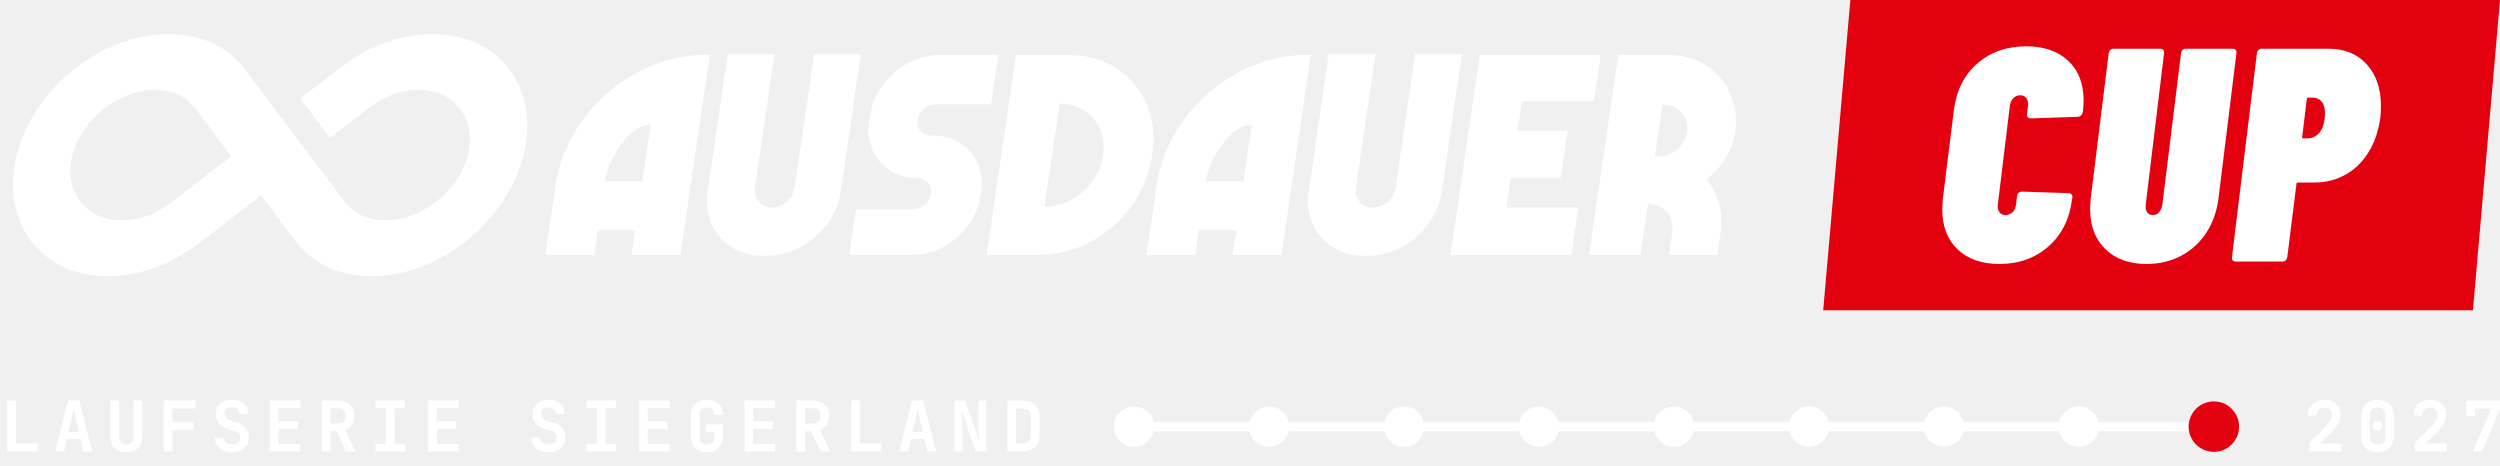
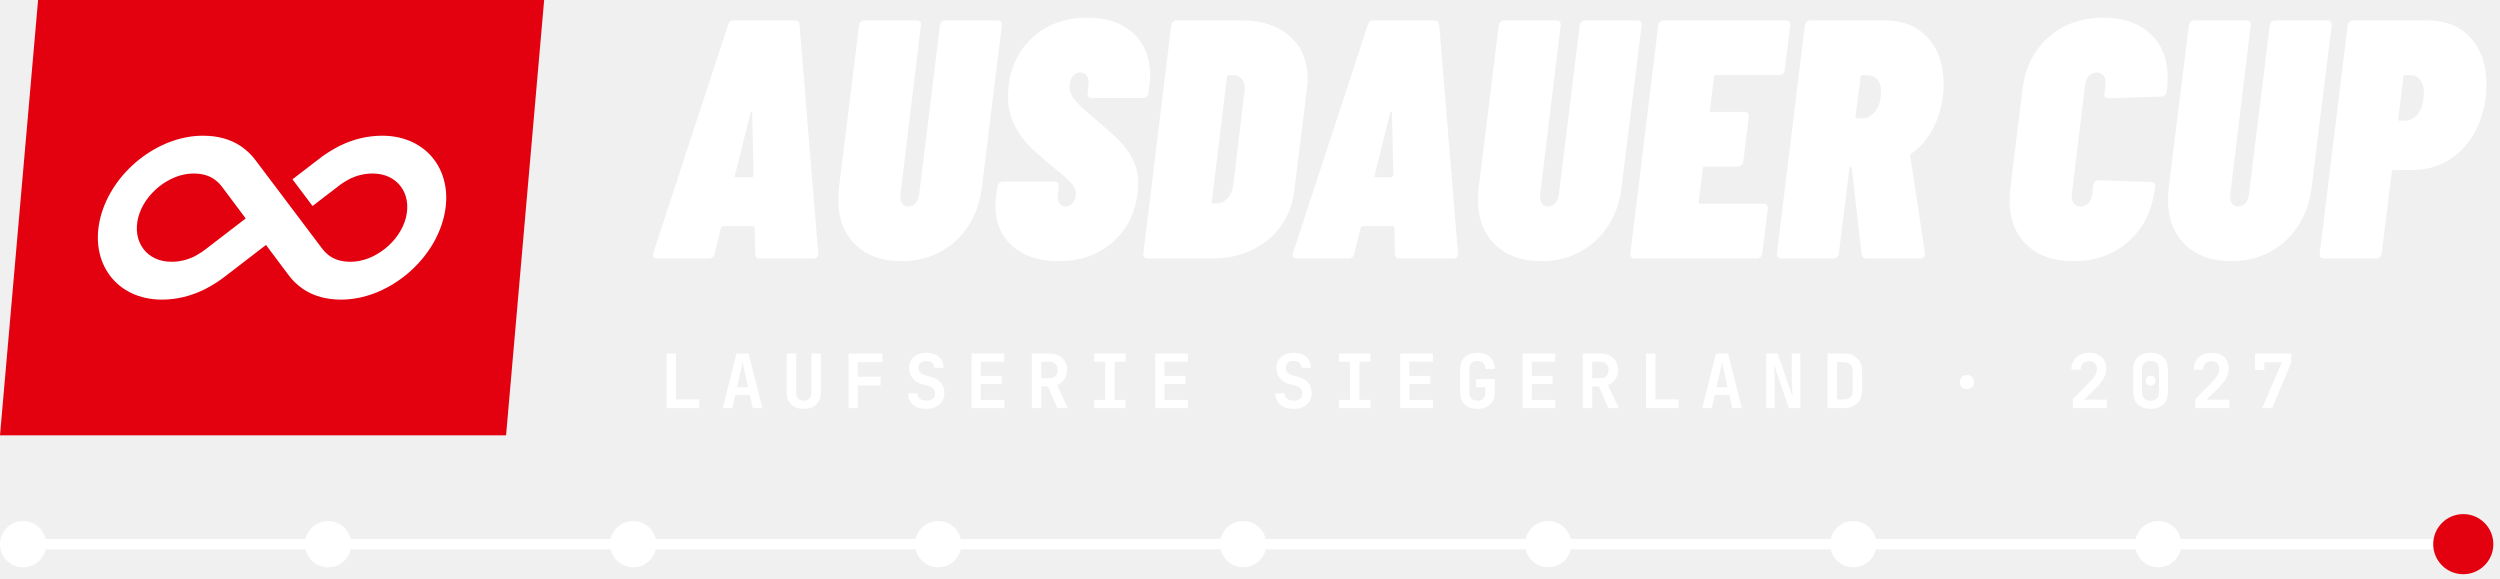
- <svg xmlns="http://www.w3.org/2000/svg" viewBox="0 0 322.29 60" role="img" aria-label="AUSDAUER CUP – Laufserie Siegerland 2027">
-   <g fill="#FFFFFF" transform="translate(0 4.4) scale(1.10053) translate(-318.11 -283.6)">
-     <path d="M 338.402 303.129 C 337.762 303.641 337.133 304.043 336.301 304.488 C 335 305.117 333.738 305.406 332.324 305.406 C 328.113 305.406 325.547 301.984 326.598 297.777 C 327.633 293.637 332.008 290.141 336.145 290.141 C 337.566 290.141 338.688 290.434 339.652 291.059 C 340.262 291.484 340.684 291.895 341.082 292.418 L 345.195 297.91 Z M 368.816 283.602 C 366.281 283.602 363.871 284.176 361.445 285.355 L 361.359 285.398 L 361.238 285.461 C 359.891 286.172 358.801 286.879 357.711 287.742 L 353.285 291.141 L 356.754 295.762 L 361.102 292.418 C 361.738 291.914 362.371 291.504 363.203 291.066 C 364.504 290.434 365.766 290.141 367.18 290.141 C 371.391 290.141 373.961 293.566 372.906 297.777 C 371.867 301.914 367.496 305.406 363.359 305.406 C 361.938 305.406 360.816 305.113 359.852 304.492 C 359.242 304.066 358.82 303.66 358.422 303.133 L 346.871 287.812 C 346.188 286.895 345.426 286.164 344.402 285.445 L 344.281 285.363 C 342.453 284.176 340.332 283.602 337.781 283.602 C 329.965 283.602 322.02 289.961 320.062 297.777 C 318.105 305.586 322.871 311.949 330.688 311.949 C 333.223 311.949 335.633 311.371 338.059 310.191 L 338.145 310.148 L 338.266 310.086 C 339.609 309.379 340.703 308.672 341.789 307.812 L 348.703 302.496 L 352.633 307.738 C 353.316 308.656 354.078 309.383 355.102 310.105 L 355.223 310.188 C 357.051 311.371 359.172 311.949 361.723 311.949 C 369.539 311.949 377.488 305.586 379.441 297.777 C 381.398 289.961 376.633 283.602 368.816 283.602" />
-     <path d="M 393.355 300.859 L 388.98 300.859 L 389.02 300.586 C 389.375 298.172 391.914 294.203 394.328 294.203 Z M 400.711 286.039 C 392.27 286.039 384.422 292.883 383.184 301.324 L 381.992 309.465 L 387.719 309.465 L 388.141 306.574 L 392.516 306.574 L 392.094 309.465 L 397.82 309.465 L 401.25 286.039 Z M 400.711 286.039" />
-     <path d="M 463.758 300.859 L 459.387 300.859 L 459.426 300.586 C 459.777 298.172 462.32 294.203 464.734 294.203 Z M 471.117 286.039 C 462.676 286.039 454.828 292.883 453.59 301.324 L 452.398 309.465 L 458.125 309.465 L 458.547 306.574 L 462.922 306.574 L 462.5 309.465 L 468.227 309.465 L 471.656 286.039 Z M 471.117 286.039" />
-     <path d="M 413.477 285.941 L 411.184 301.602 C 410.992 302.883 409.805 303.922 408.52 303.922 C 407.238 303.922 406.352 302.883 406.539 301.602 L 408.836 285.941 L 403.355 285.941 L 400.996 302.047 C 400.387 306.195 403.258 309.562 407.41 309.562 L 407.98 309.562 C 412.133 309.562 415.988 306.195 416.598 302.047 L 418.957 285.941 Z M 413.477 285.941" />
-     <path d="M 483.883 285.941 L 481.59 301.602 C 481.398 302.883 480.211 303.922 478.93 303.922 C 477.645 303.922 476.762 302.883 476.945 301.602 L 479.242 285.941 L 473.762 285.941 L 471.402 302.047 C 470.793 306.195 473.664 309.562 477.816 309.562 L 478.387 309.562 C 482.539 309.562 486.398 306.195 487.004 302.047 L 489.363 285.941 Z M 483.883 285.941" />
-     <path d="M 427.148 295.484 C 426.117 295.484 425.41 294.633 425.594 293.594 C 425.77 292.59 426.758 291.816 427.762 291.816 L 434.207 291.816 L 435.055 286.039 L 428.195 286.039 C 424.25 286.039 420.586 289.234 420.008 293.18 L 419.906 293.859 C 419.375 297.504 421.895 300.453 425.535 300.453 C 426.539 300.453 427.301 301.23 427.184 302.23 C 427.062 303.27 426.105 304.121 425.074 304.121 L 418.363 304.121 L 417.582 309.465 L 424.957 309.465 C 428.828 309.465 432.426 306.328 432.992 302.457 L 433.055 302.027 C 433.586 298.414 431.086 295.484 427.473 295.484 Z M 427.148 295.484" />
-     <path d="M 447.289 297.879 C 446.809 301.164 443.75 303.828 440.465 303.828 L 442.238 291.738 C 445.523 291.738 447.797 294.402 447.316 297.688 Z M 443.324 286.039 L 437.121 286.039 L 433.688 309.465 L 439.891 309.465 C 446.223 309.465 452.105 304.332 453.031 298.004 L 453.105 297.5 C 454.035 291.172 449.652 286.039 443.324 286.039" />
-     <path d="M 494.566 303.91 L 495.07 300.457 L 500.926 300.457 L 501.742 294.902 L 495.883 294.902 L 496.391 291.449 L 504.828 291.449 L 505.621 286.039 L 491.453 286.039 L 488.02 309.465 L 502.191 309.465 L 503.004 303.91 Z M 494.566 303.91" />
-     <path d="M 511.965 297.941 L 512.855 291.863 L 512.961 291.863 C 514.746 291.863 515.98 293.312 515.719 295.098 C 515.492 296.668 514.031 297.941 512.461 297.941 Z M 517.996 300.609 C 519.762 299.246 521.047 297.246 521.391 295.016 C 521.5 294.168 521.488 293.352 521.371 292.574 C 520.801 288.793 517.703 286.039 513.555 286.039 L 507.676 286.039 L 504.246 309.465 L 510.277 309.465 L 511.148 303.516 L 511.254 303.516 C 513.039 303.516 514.277 304.961 514.012 306.75 L 513.617 309.465 L 519.277 309.465 L 519.652 306.898 C 520.012 304.445 519.352 302.227 517.996 300.609" />
+ <svg xmlns="http://www.w3.org/2000/svg" viewBox="0 0 367.54 85" role="img" aria-label="AUSDAUER CUP – LAUFSERIE SIEGERLAND · 2027">
+   <g transform="translate(0 0) scale(1)">
+     <polygon points="5.6,0 80,0 74.4,64 0,64" fill="#E30110" />
+     <g fill="#FFFFFF" transform="translate(13.1 19.95) scale(0.85) translate(-318.11 -283.6)">
+       <path d="M 338.402 303.129 C 337.762 303.641 337.133 304.043 336.301 304.488 C 335 305.117 333.738 305.406 332.324 305.406 C 328.113 305.406 325.547 301.984 326.598 297.777 C 327.633 293.637 332.008 290.141 336.145 290.141 C 337.566 290.141 338.688 290.434 339.652 291.059 C 340.262 291.484 340.684 291.895 341.082 292.418 L 345.195 297.91 Z M 368.816 283.602 C 366.281 283.602 363.871 284.176 361.445 285.355 L 361.359 285.398 L 361.238 285.461 C 359.891 286.172 358.801 286.879 357.711 287.742 L 353.285 291.141 L 356.754 295.762 L 361.102 292.418 C 361.738 291.914 362.371 291.504 363.203 291.066 C 364.504 290.434 365.766 290.141 367.18 290.141 C 371.391 290.141 373.961 293.566 372.906 297.777 C 371.867 301.914 367.496 305.406 363.359 305.406 C 361.938 305.406 360.816 305.113 359.852 304.492 C 359.242 304.066 358.82 303.66 358.422 303.133 L 346.871 287.812 C 346.188 286.895 345.426 286.164 344.402 285.445 L 344.281 285.363 C 342.453 284.176 340.332 283.602 337.781 283.602 C 329.965 283.602 322.02 289.961 320.062 297.777 C 318.105 305.586 322.871 311.949 330.688 311.949 C 333.223 311.949 335.633 311.371 338.059 310.191 L 338.145 310.148 L 338.266 310.086 C 339.609 309.379 340.703 308.672 341.789 307.812 L 348.703 302.496 L 352.633 307.738 C 353.316 308.656 354.078 309.383 355.102 310.105 L 355.223 310.188 C 357.051 311.371 359.172 311.949 361.723 311.949 C 369.539 311.949 377.488 305.586 379.441 297.777 C 381.398 289.961 376.633 283.602 368.816 283.602" />
+     </g>
  </g>
-   <path fill="#E30110" d="M238.54 0L322.29 0L318.8 40L235.04 40Z" />
-   <path fill="#FFFFFF" d="M257.76 34.03Q254.35 34.03 252.37 32.15Q250.39 30.27 250.39 27.02L250.39 27.02Q250.39 26.62 250.46 25.68L250.46 25.68L251.88 14.24Q252.35 10.44 254.89 8.2Q257.44 5.97 261.21 5.97L261.21 5.97Q264.62 5.97 266.62 7.83Q268.61 9.69 268.61 12.94L268.61 12.94Q268.61 13.3 268.54 14.24L268.54 14.24L268.5 14.43Q268.46 14.71 268.28 14.88Q268.1 15.06 267.87 15.06L267.87 15.06L261.83 15.26Q261.24 15.26 261.32 14.71L261.32 14.71L261.44 13.73Q261.52 13.06 261.24 12.67Q260.97 12.28 260.46 12.28L260.46 12.28Q259.91 12.28 259.54 12.67Q259.17 13.06 259.09 13.73L259.09 13.73L257.56 26.31Q257.48 26.94 257.74 27.33Q257.99 27.72 258.54 27.72L258.54 27.72Q259.09 27.72 259.46 27.35Q259.83 26.98 259.91 26.31L259.91 26.31L260.03 25.25Q260.07 24.98 260.25 24.84Q260.42 24.7 260.66 24.7L260.66 24.7L266.65 24.9Q266.93 24.9 267.07 25.08Q267.2 25.25 267.16 25.53L267.16 25.53L267.12 25.68Q266.65 29.49 264.09 31.76Q261.52 34.03 257.76 34.03L257.76 34.03ZM276.74 34.03Q273.37 34.03 271.41 32.11Q269.45 30.19 269.45 26.94L269.45 26.94Q269.45 26.51 269.53 25.57L269.53 25.57L271.84 6.87Q271.88 6.59 272.06 6.44Q272.24 6.28 272.47 6.28L272.47 6.28L278.51 6.28Q278.74 6.28 278.88 6.44Q279.02 6.59 278.98 6.87L278.98 6.87L276.63 26.27Q276.55 26.94 276.78 27.33Q277.02 27.72 277.53 27.72L277.53 27.72Q278.04 27.72 278.37 27.33Q278.7 26.94 278.78 26.27L278.78 26.27L281.17 6.87Q281.21 6.59 281.37 6.44Q281.53 6.28 281.8 6.28L281.8 6.28L287.8 6.28Q288.07 6.28 288.21 6.44Q288.35 6.59 288.31 6.87L288.31 6.87L286 25.57Q285.68 28.08 284.43 30Q283.17 31.92 281.17 32.98Q279.18 34.03 276.74 34.03L276.74 34.03ZM300.16 6.28Q303.3 6.28 305.12 8.3Q306.94 10.32 306.94 13.65L306.94 13.65Q306.94 14.59 306.87 15.1L306.87 15.1Q306.55 17.61 305.4 19.53Q304.24 21.45 302.42 22.49Q300.59 23.53 298.4 23.53L298.4 23.53L296.24 23.53Q296.05 23.53 296.05 23.72L296.05 23.72L294.87 33.13Q294.83 33.41 294.66 33.56Q294.48 33.72 294.24 33.72L294.24 33.72L288.21 33.72Q287.97 33.72 287.83 33.56Q287.7 33.41 287.74 33.13L287.74 33.13L290.95 6.87Q290.99 6.59 291.17 6.44Q291.34 6.28 291.58 6.28L291.58 6.28L300.16 6.28ZM297.46 17.84Q298.32 17.84 298.93 17.2Q299.54 16.55 299.69 15.26L299.69 15.26Q299.73 15.02 299.73 14.59L299.73 14.59Q299.73 13.61 299.3 13.1Q298.87 12.59 298.12 12.59L298.12 12.59L297.58 12.59Q297.38 12.59 297.38 12.79L297.38 12.79L296.79 17.65Q296.71 17.84 296.95 17.84L296.95 17.84L297.46 17.84Z" />
-   <path fill="#FFFFFF" d="M4.84 58.2L0.93 58.2L0.93 51.63L2.05 51.63L2.05 57.16L4.84 57.16L4.84 58.2ZM8.27 58.2L7.11 58.2L8.77 51.63L10.22 51.63L11.89 58.2L10.73 58.2L10.37 56.61L8.63 56.61L8.27 58.2ZM9.23 53.92L8.83 55.69L10.17 55.69L9.77 53.93Q9.67 53.48 9.6 53.13Q9.53 52.77 9.5 52.61L9.5 52.61Q9.47 52.77 9.41 53.13Q9.34 53.48 9.23 53.92L9.23 53.92ZM16.3 58.29L16.3 58.29Q15.34 58.29 14.79 57.76Q14.25 57.24 14.25 56.33L14.25 56.33L14.25 51.63L15.38 51.63L15.38 56.32Q15.38 56.79 15.62 57.05Q15.85 57.31 16.3 57.31L16.3 57.31Q16.74 57.31 16.98 57.05Q17.22 56.79 17.22 56.32L17.22 56.32L17.22 51.63L18.35 51.63L18.35 56.33Q18.35 57.24 17.81 57.76Q17.27 58.29 16.3 58.29ZM22.24 58.2L21.12 58.2L21.12 51.63L25.21 51.63L25.21 52.67L22.23 52.67L22.23 54.43L24.97 54.43L24.97 55.47L22.24 55.47L22.24 58.2ZM29.92 58.29L29.92 58.29Q29.24 58.29 28.75 58.07Q28.25 57.84 27.99 57.42Q27.72 57 27.71 56.44L27.71 56.44L28.84 56.44Q28.84 56.84 29.13 57.07Q29.42 57.3 29.93 57.3L29.93 57.3Q30.41 57.3 30.69 57.08Q30.96 56.85 30.96 56.45L30.96 56.45Q30.96 56.12 30.77 55.87Q30.57 55.63 30.21 55.54L30.21 55.54L29.46 55.33Q28.68 55.13 28.27 54.62Q27.85 54.11 27.85 53.38L27.85 53.38Q27.85 52.82 28.1 52.4Q28.35 51.99 28.82 51.77Q29.28 51.54 29.91 51.54L29.91 51.54Q30.86 51.54 31.42 52.03Q31.98 52.52 31.99 53.35L31.99 53.35L30.86 53.35Q30.86 52.96 30.61 52.74Q30.36 52.52 29.9 52.52L29.9 52.52Q29.46 52.52 29.22 52.73Q28.97 52.94 28.97 53.31L28.97 53.31Q28.97 53.66 29.16 53.89Q29.34 54.13 29.69 54.23L29.69 54.23L30.48 54.45Q31.26 54.65 31.67 55.15Q32.09 55.66 32.09 56.41L32.09 56.41Q32.09 56.97 31.82 57.39Q31.55 57.82 31.06 58.06Q30.57 58.29 29.92 58.29ZM38.73 58.2L34.79 58.2L34.79 51.63L38.73 51.63L38.73 52.61L35.9 52.61L35.9 54.32L38.42 54.32L38.42 55.29L35.9 55.29L35.9 57.22L38.73 57.22L38.73 58.2ZM42.61 58.2L41.48 58.2L41.48 51.63L43.56 51.63Q44.22 51.63 44.7 51.87Q45.18 52.12 45.45 52.55Q45.72 52.99 45.72 53.58L45.72 53.58Q45.72 54.23 45.39 54.73Q45.07 55.22 44.51 55.43L44.51 55.43L45.81 58.2L44.55 58.2L43.41 55.59L42.61 55.59L42.61 58.2ZM42.61 52.62L42.61 54.6L43.56 54.6Q44.04 54.6 44.31 54.34Q44.58 54.08 44.58 53.62L44.58 53.62Q44.58 53.15 44.31 52.89Q44.04 52.62 43.56 52.62L43.56 52.62L42.61 52.62ZM52.19 58.2L48.41 58.2L48.41 57.21L49.73 57.21L49.73 52.62L48.41 52.62L48.41 51.63L52.19 51.63L52.19 52.62L50.87 52.62L50.87 57.21L52.19 57.21L52.19 58.2ZM59.13 58.2L55.19 58.2L55.19 51.63L59.13 51.63L59.13 52.61L56.3 52.61L56.3 54.32L58.82 54.32L58.82 55.29L56.3 55.29L56.3 57.22L59.13 57.22L59.13 58.2ZM70.72 58.29L70.72 58.29Q70.04 58.29 69.55 58.07Q69.05 57.84 68.79 57.42Q68.52 57 68.51 56.44L68.51 56.44L69.64 56.44Q69.64 56.84 69.93 57.07Q70.22 57.3 70.73 57.3L70.73 57.3Q71.21 57.3 71.49 57.08Q71.76 56.85 71.76 56.45L71.76 56.45Q71.76 56.12 71.57 55.87Q71.37 55.63 71.01 55.54L71.01 55.54L70.26 55.33Q69.48 55.13 69.07 54.62Q68.65 54.11 68.65 53.38L68.65 53.38Q68.65 52.82 68.9 52.4Q69.15 51.99 69.62 51.77Q70.08 51.54 70.71 51.54L70.71 51.54Q71.66 51.54 72.22 52.03Q72.78 52.52 72.79 53.35L72.79 53.35L71.66 53.35Q71.66 52.96 71.41 52.74Q71.16 52.52 70.7 52.52L70.7 52.52Q70.26 52.52 70.02 52.73Q69.77 52.94 69.77 53.31L69.77 53.31Q69.77 53.66 69.96 53.89Q70.14 54.13 70.49 54.23L70.49 54.23L71.28 54.45Q72.06 54.65 72.47 55.15Q72.89 55.66 72.89 56.41L72.89 56.41Q72.89 56.97 72.62 57.39Q72.35 57.82 71.86 58.06Q71.37 58.29 70.72 58.29ZM79.39 58.2L75.61 58.2L75.61 57.21L76.93 57.21L76.93 52.62L75.61 52.62L75.61 51.63L79.39 51.63L79.39 52.62L78.07 52.62L78.07 57.21L79.39 57.21L79.39 58.2ZM86.33 58.2L82.39 58.2L82.39 51.63L86.33 51.63L86.33 52.61L83.5 52.61L83.5 54.32L86.02 54.32L86.02 55.29L83.5 55.29L83.5 57.22L86.33 57.22L86.33 58.2ZM91.14 58.29L91.14 58.29Q90.51 58.29 90.03 58.05Q89.56 57.81 89.3 57.38Q89.05 56.94 89.05 56.35L89.05 56.35L89.05 53.48Q89.05 52.88 89.3 52.45Q89.56 52.02 90.03 51.78Q90.51 51.54 91.14 51.54L91.14 51.54Q91.77 51.54 92.24 51.78Q92.7 52.02 92.96 52.45Q93.22 52.88 93.22 53.48L93.22 53.48L92.09 53.48Q92.09 53.02 91.84 52.77Q91.59 52.53 91.14 52.53L91.14 52.53Q90.68 52.53 90.42 52.77Q90.17 53.02 90.17 53.48L90.17 53.48L90.17 56.35Q90.17 56.81 90.42 57.06Q90.68 57.31 91.14 57.31L91.14 57.31Q91.59 57.31 91.84 57.06Q92.09 56.81 92.09 56.35L92.09 56.35L92.09 55.68L90.97 55.68L90.97 54.71L93.22 54.71L93.22 56.35Q93.22 56.94 92.96 57.38Q92.7 57.81 92.24 58.05Q91.77 58.29 91.14 58.29ZM99.93 58.2L95.99 58.2L95.99 51.63L99.93 51.63L99.93 52.61L97.1 52.61L97.1 54.32L99.62 54.32L99.62 55.29L97.1 55.29L97.1 57.22L99.93 57.22L99.93 58.2ZM103.81 58.2L102.68 58.2L102.68 51.63L104.76 51.63Q105.42 51.63 105.9 51.87Q106.38 52.12 106.65 52.55Q106.92 52.99 106.92 53.58L106.92 53.58Q106.92 54.23 106.59 54.73Q106.27 55.22 105.71 55.43L105.71 55.43L107.01 58.2L105.75 58.2L104.61 55.59L103.81 55.59L103.81 58.2ZM103.81 52.62L103.81 54.6L104.76 54.6Q105.24 54.6 105.51 54.34Q105.78 54.08 105.78 53.62L105.78 53.62Q105.78 53.15 105.51 52.89Q105.24 52.62 104.76 52.62L104.76 52.62L103.81 52.62ZM113.64 58.2L109.73 58.2L109.73 51.63L110.85 51.63L110.85 57.16L113.64 57.16L113.64 58.2ZM117.07 58.2L115.91 58.2L117.57 51.63L119.02 51.63L120.68 58.2L119.53 58.2L119.17 56.61L117.43 56.61L117.07 58.2ZM118.03 53.92L117.63 55.69L118.97 55.69L118.57 53.93Q118.47 53.48 118.4 53.13Q118.33 52.77 118.3 52.61L118.3 52.61Q118.27 52.77 118.21 53.13Q118.14 53.48 118.03 53.92L118.03 53.92ZM124.07 58.2L123.05 58.2L123.05 51.63L124.42 51.63L126.25 56.94Q126.22 56.65 126.19 56.26Q126.16 55.87 126.14 55.46Q126.13 55.05 126.13 54.74L126.13 54.74L126.13 51.63L127.15 51.63L127.15 58.2L125.77 58.2L123.97 52.89Q123.98 53.15 124.01 53.52Q124.04 53.89 124.06 54.28Q124.07 54.66 124.07 54.99L124.07 54.99L124.07 58.2ZM131.83 58.2L129.87 58.2L129.87 51.63L131.83 51.63Q132.49 51.63 132.98 51.88Q133.47 52.13 133.74 52.59Q134.01 53.05 134.01 53.68L134.01 53.68L134.01 56.14Q134.01 56.76 133.74 57.22Q133.47 57.69 132.98 57.94Q132.49 58.2 131.83 58.2L131.83 58.2ZM131 52.67L131 57.17L131.83 57.17Q132.31 57.17 132.6 56.89Q132.89 56.62 132.89 56.14L132.89 56.14L132.89 53.68Q132.89 53.21 132.6 52.94Q132.31 52.67 131.83 52.67L131.83 52.67L131 52.67Z" />
-   <path fill="#FFFFFF" d="M301.81 58.2L297.71 58.2L297.71 57.11L299.76 55.05Q300.19 54.61 300.4 54.25Q300.61 53.9 300.61 53.52L300.61 53.52Q300.61 53.06 300.36 52.8Q300.1 52.55 299.67 52.55L299.67 52.55Q299.19 52.55 298.92 52.82Q298.65 53.1 298.65 53.58L298.65 53.58L297.53 53.58Q297.54 52.95 297.8 52.5Q298.07 52.04 298.56 51.79Q299.04 51.54 299.69 51.54L299.69 51.54Q300.31 51.54 300.77 51.77Q301.23 52.01 301.48 52.43Q301.73 52.85 301.73 53.44L301.73 53.44Q301.73 54.04 301.42 54.61Q301.11 55.19 300.43 55.84L300.43 55.84L299.06 57.18L301.81 57.18L301.81 58.2ZM306.5 58.29L306.5 58.29Q305.86 58.29 305.39 58.05Q304.92 57.8 304.67 57.36Q304.41 56.92 304.41 56.33L304.41 56.33L304.41 53.5Q304.41 52.91 304.67 52.47Q304.92 52.03 305.39 51.78Q305.86 51.54 306.5 51.54L306.5 51.54Q307.15 51.54 307.61 51.78Q308.07 52.03 308.33 52.47Q308.59 52.91 308.59 53.5L308.59 53.5L308.59 56.33Q308.59 56.92 308.33 57.36Q308.07 57.8 307.61 58.05Q307.14 58.29 306.5 58.29ZM306.5 57.32L306.5 57.32Q306.97 57.32 307.25 57.05Q307.52 56.78 307.52 56.33L307.52 56.33L307.52 53.5Q307.52 53.05 307.25 52.78Q306.97 52.51 306.5 52.51L306.5 52.51Q306.03 52.51 305.75 52.78Q305.47 53.05 305.47 53.5L305.47 53.5L305.47 56.33Q305.47 56.78 305.75 57.05Q306.03 57.32 306.5 57.32ZM306.5 55.5L306.5 55.5Q306.24 55.5 306.07 55.33Q305.9 55.16 305.9 54.89L305.9 54.89Q305.9 54.62 306.07 54.46Q306.23 54.29 306.5 54.29L306.5 54.29Q306.77 54.29 306.93 54.46Q307.09 54.62 307.09 54.89L307.09 54.89Q307.09 55.16 306.93 55.33Q306.77 55.5 306.5 55.5ZM315.41 58.2L311.31 58.2L311.31 57.11L313.36 55.05Q313.79 54.61 314 54.25Q314.21 53.9 314.21 53.52L314.21 53.52Q314.21 53.06 313.96 52.8Q313.7 52.55 313.27 52.55L313.27 52.55Q312.79 52.55 312.52 52.82Q312.25 53.1 312.25 53.58L312.25 53.58L311.13 53.58Q311.14 52.95 311.4 52.5Q311.67 52.04 312.16 51.79Q312.64 51.54 313.29 51.54L313.29 51.54Q313.91 51.54 314.37 51.77Q314.83 52.01 315.08 52.43Q315.33 52.85 315.33 53.44L315.33 53.44Q315.33 54.04 315.02 54.61Q314.71 55.19 314.03 55.84L314.03 55.84L312.66 57.18L315.41 57.18L315.41 58.2ZM320 58.2L318.79 58.2L321.17 52.67L319.06 52.67L319.06 53.63L317.94 53.63L317.94 51.63L322.29 51.63L322.29 52.69L320 58.2Z" />
-   <path d="M146.2 55H285.4" stroke="#FFFFFF" stroke-width="1.17" fill="none" />
-   <circle cx="146.2" cy="55" r="2.6" fill="#FFFFFF" />
-   <circle cx="163.6" cy="55" r="2.6" fill="#FFFFFF" />
-   <circle cx="181" cy="55" r="2.6" fill="#FFFFFF" />
-   <circle cx="198.4" cy="55" r="2.6" fill="#FFFFFF" />
-   <circle cx="215.8" cy="55" r="2.6" fill="#FFFFFF" />
-   <circle cx="233.2" cy="55" r="2.6" fill="#FFFFFF" />
-   <circle cx="250.6" cy="55" r="2.6" fill="#FFFFFF" />
-   <circle cx="268" cy="55" r="2.6" fill="#FFFFFF" />
-   <circle cx="285.4" cy="55" r="3.25" fill="#E30110" />
+   <path fill="#FFFFFF" d="M111.69 38Q110.99 38 111.04 37.3L111.04 37.3L110.94 33.5Q110.99 33.4 110.89 33.33Q110.79 33.25 110.69 33.25L110.69 33.25L106.34 33.25Q106.09 33.25 105.99 33.5L105.99 33.5L105.04 37.3Q104.89 38 104.19 38L104.19 38L96.59 38Q95.84 38 96.04 37.2L96.04 37.2L107.04 3.65Q107.24 3 107.94 3L107.94 3L116.79 3Q117.49 3 117.54 3.65L117.54 3.65L120.29 37.2L120.29 37.3Q120.29 38 119.54 38L119.54 38L111.69 38ZM108.04 25.8Q107.94 26.05 108.19 26.05L108.19 26.05L110.54 26.05Q110.69 26.05 110.79 25.8L110.79 25.8L110.59 16.55Q110.59 16.35 110.47 16.38Q110.34 16.4 110.34 16.55L110.34 16.55L108.04 25.8ZM132.54 38.4Q128.24 38.4 125.74 35.95Q123.24 33.5 123.24 29.35L123.24 29.35Q123.24 28.8 123.34 27.6L123.34 27.6L126.29 3.75Q126.34 3.4 126.57 3.2Q126.79 3 127.09 3L127.09 3L134.79 3Q135.09 3 135.27 3.2Q135.44 3.4 135.39 3.75L135.39 3.75L132.39 28.5Q132.29 29.35 132.59 29.85Q132.89 30.35 133.54 30.35L133.54 30.35Q134.19 30.35 134.62 29.85Q135.04 29.35 135.14 28.5L135.14 28.5L138.19 3.75Q138.24 3.4 138.44 3.2Q138.64 3 138.99 3L138.99 3L146.64 3Q146.99 3 147.17 3.2Q147.34 3.4 147.29 3.75L147.29 3.75L144.34 27.6Q143.94 30.8 142.34 33.25Q140.74 35.7 138.19 37.05Q135.64 38.4 132.54 38.4L132.54 38.4ZM155.64 38.4Q151.34 38.4 148.84 36.17Q146.34 33.95 146.34 30.25L146.34 30.25Q146.34 29.9 146.44 29L146.44 29L146.64 27.45Q146.69 27.1 146.92 26.9Q147.14 26.7 147.44 26.7L147.44 26.7L155.04 26.7Q155.34 26.7 155.52 26.9Q155.69 27.1 155.64 27.45L155.64 27.45L155.54 28.55Q155.44 29.35 155.74 29.85Q156.04 30.35 156.64 30.35L156.64 30.35Q157.29 30.35 157.74 29.8Q158.19 29.25 158.19 28.45L158.19 28.45Q158.19 27.7 157.47 26.9Q156.74 26.1 154.69 24.45L154.69 24.45Q152.69 22.8 151.39 21.53Q150.09 20.25 149.14 18.38Q148.19 16.5 148.19 14.1L148.19 14.1Q148.19 13.65 148.29 12.55L148.29 12.55Q148.84 8.1 151.99 5.35Q155.14 2.6 159.84 2.6L159.84 2.6Q164.14 2.6 166.62 4.9Q169.09 7.2 169.09 11.1L169.09 11.1Q169.09 11.55 168.99 12.55L168.99 12.55L168.84 13.65Q168.79 14 168.57 14.2Q168.34 14.4 168.04 14.4L168.04 14.4L160.49 14.4Q160.19 14.4 160.02 14.2Q159.84 14 159.89 13.65L159.89 13.65L160.04 12.35Q160.09 11.6 159.77 11.13Q159.44 10.65 158.84 10.65L158.84 10.65Q158.14 10.65 157.69 11.25Q157.24 11.85 157.24 12.85L157.24 12.85Q157.24 13.7 157.94 14.6Q158.64 15.5 160.54 17.1L160.54 17.1Q163.09 19.25 164.44 20.58Q165.79 21.9 166.57 23.48Q167.34 25.05 167.34 27.05L167.34 27.05Q167.34 27.45 167.24 28.45L167.24 28.45Q166.64 33 163.47 35.7Q160.29 38.4 155.64 38.4L155.64 38.4ZM168.69 38Q168.39 38 168.22 37.8Q168.04 37.6 168.09 37.25L168.09 37.25L172.19 3.75Q172.24 3.4 172.47 3.2Q172.69 3 172.99 3L172.99 3L182.54 3Q186.99 3 189.62 5.32Q192.24 7.65 192.24 11.55L192.24 11.55Q192.24 12 192.14 13L192.14 13L190.29 28Q189.94 30.95 188.32 33.23Q186.69 35.5 184.07 36.75Q181.44 38 178.24 38L178.24 38L168.69 38ZM178.14 29.7Q178.04 29.95 178.34 29.95L178.34 29.95L179.04 29.9Q179.84 29.85 180.47 29.15Q181.09 28.45 181.29 27.35L181.29 27.35L182.94 13.6L182.99 13.05Q182.99 12.1 182.54 11.58Q182.09 11.05 181.34 11.05L181.34 11.05L180.64 11.05Q180.39 11.05 180.39 11.3L180.39 11.3L178.14 29.7ZM205.74 38Q205.04 38 205.09 37.3L205.09 37.3L204.99 33.5Q205.04 33.4 204.94 33.33Q204.84 33.25 204.74 33.25L204.74 33.25L200.39 33.25Q200.14 33.25 200.04 33.5L200.04 33.5L199.09 37.3Q198.94 38 198.24 38L198.24 38L190.64 38Q189.89 38 190.09 37.2L190.09 37.2L201.09 3.65Q201.29 3 201.99 3L201.99 3L210.84 3Q211.54 3 211.59 3.65L211.59 3.65L214.34 37.2L214.34 37.3Q214.34 38 213.59 38L213.59 38L205.74 38ZM202.09 25.8Q201.99 26.05 202.24 26.05L202.24 26.05L204.59 26.05Q204.74 26.05 204.84 25.8L204.84 25.8L204.64 16.55Q204.64 16.35 204.52 16.38Q204.39 16.4 204.39 16.55L204.39 16.55L202.09 25.8ZM226.59 38.4Q222.29 38.4 219.79 35.95Q217.29 33.5 217.29 29.35L217.29 29.35Q217.29 28.8 217.39 27.6L217.39 27.6L220.34 3.75Q220.39 3.4 220.62 3.2Q220.84 3 221.14 3L221.14 3L228.84 3Q229.14 3 229.32 3.2Q229.49 3.4 229.44 3.75L229.44 3.75L226.44 28.5Q226.34 29.35 226.64 29.85Q226.94 30.35 227.59 30.35L227.59 30.35Q228.24 30.35 228.67 29.85Q229.09 29.35 229.19 28.5L229.19 28.5L232.24 3.75Q232.29 3.4 232.49 3.2Q232.69 3 233.04 3L233.04 3L240.69 3Q241.04 3 241.22 3.2Q241.39 3.4 241.34 3.75L241.34 3.75L238.39 27.6Q237.99 30.8 236.39 33.25Q234.79 35.7 232.24 37.05Q229.69 38.4 226.59 38.4L226.59 38.4ZM262.39 10.3Q262.34 10.65 262.12 10.85Q261.89 11.05 261.54 11.05L261.54 11.05L252.24 11.05Q251.99 11.05 251.99 11.3L251.99 11.3L251.39 16.2Q251.29 16.45 251.59 16.45L251.59 16.45L256.44 16.45Q256.79 16.45 256.97 16.65Q257.14 16.85 257.09 17.2L257.09 17.2L256.29 23.75Q256.14 24.5 255.44 24.5L255.44 24.5L250.59 24.5Q250.34 24.5 250.34 24.75L250.34 24.75L249.74 29.7Q249.64 29.95 249.94 29.95L249.94 29.95L259.24 29.95Q259.59 29.95 259.77 30.15Q259.94 30.35 259.89 30.7L259.89 30.7L259.09 37.25Q259.04 37.6 258.82 37.8Q258.59 38 258.24 38L258.24 38L240.29 38Q239.99 38 239.82 37.8Q239.64 37.6 239.69 37.25L239.69 37.25L243.79 3.75Q243.84 3.4 244.07 3.2Q244.29 3 244.59 3L244.59 3L262.54 3Q262.89 3 263.07 3.2Q263.24 3.4 263.19 3.75L263.19 3.75L262.39 10.3ZM274.39 38Q273.79 38 273.69 37.35L273.69 37.35L272.24 24.75Q272.24 24.55 272.09 24.55L272.09 24.55Q271.89 24.55 271.89 24.8L271.89 24.8L270.34 37.25Q270.29 37.6 270.07 37.8Q269.84 38 269.54 38L269.54 38L261.84 38Q261.54 38 261.37 37.8Q261.19 37.6 261.24 37.25L261.24 37.25L265.34 3.75Q265.39 3.4 265.62 3.2Q265.84 3 266.14 3L266.14 3L277.09 3Q281.09 3 283.42 5.55Q285.74 8.1 285.74 12.3L285.74 12.3Q285.74 13.5 285.64 14.15L285.64 14.15Q285.29 16.9 284.09 19.08Q282.89 21.25 280.99 22.6L280.99 22.6Q280.74 22.75 280.84 22.95L280.84 22.95L282.99 37.15L282.99 37.35Q282.99 37.65 282.79 37.83Q282.59 38 282.29 38L282.29 38L274.39 38ZM274.49 11.05L273.79 11.05Q273.54 11.05 273.54 11.3L273.54 11.3L272.79 17.15Q272.79 17.4 273.04 17.4L273.04 17.4L273.69 17.4Q274.89 17.4 275.72 16.35Q276.54 15.3 276.54 13.45L276.54 13.45Q276.54 12.3 275.99 11.67Q275.44 11.05 274.49 11.05L274.49 11.05ZM304.84 38.4Q300.49 38.4 297.97 36Q295.44 33.6 295.44 29.45L295.44 29.45Q295.44 28.95 295.54 27.75L295.54 27.75L297.34 13.15Q297.94 8.3 301.19 5.45Q304.44 2.6 309.24 2.6L309.24 2.6Q313.59 2.6 316.14 4.98Q318.69 7.35 318.69 11.5L318.69 11.5Q318.69 11.95 318.59 13.15L318.59 13.15L318.54 13.4Q318.49 13.75 318.27 13.97Q318.04 14.2 317.74 14.2L317.74 14.2L310.04 14.45Q309.29 14.45 309.39 13.75L309.39 13.75L309.54 12.5Q309.64 11.65 309.29 11.15Q308.94 10.65 308.29 10.65L308.29 10.65Q307.59 10.65 307.12 11.15Q306.64 11.65 306.54 12.5L306.54 12.5L304.59 28.55Q304.49 29.35 304.82 29.85Q305.14 30.35 305.84 30.35L305.84 30.35Q306.54 30.35 307.02 29.88Q307.49 29.4 307.59 28.55L307.59 28.55L307.74 27.2Q307.79 26.85 308.02 26.67Q308.24 26.5 308.54 26.5L308.54 26.5L316.19 26.75Q316.54 26.75 316.72 26.98Q316.89 27.2 316.84 27.55L316.84 27.55L316.79 27.75Q316.19 32.6 312.92 35.5Q309.64 38.4 304.84 38.4L304.84 38.4ZM328.04 38.4Q323.74 38.4 321.24 35.95Q318.74 33.5 318.74 29.35L318.74 29.35Q318.74 28.8 318.84 27.6L318.84 27.6L321.79 3.75Q321.84 3.4 322.07 3.2Q322.29 3 322.59 3L322.59 3L330.29 3Q330.59 3 330.77 3.2Q330.94 3.4 330.89 3.75L330.89 3.75L327.89 28.5Q327.79 29.35 328.09 29.85Q328.39 30.35 329.04 30.35L329.04 30.35Q329.69 30.35 330.12 29.85Q330.54 29.35 330.64 28.5L330.64 28.5L333.69 3.75Q333.74 3.4 333.94 3.2Q334.14 3 334.49 3L334.49 3L342.14 3Q342.49 3 342.67 3.2Q342.84 3.4 342.79 3.75L342.79 3.75L339.84 27.6Q339.44 30.8 337.84 33.25Q336.24 35.7 333.69 37.05Q331.14 38.4 328.04 38.4L328.04 38.4ZM356.89 3Q360.89 3 363.22 5.57Q365.54 8.15 365.54 12.4L365.54 12.4Q365.54 13.6 365.44 14.25L365.44 14.25Q365.04 17.45 363.57 19.9Q362.09 22.35 359.77 23.67Q357.44 25 354.64 25L354.64 25L351.89 25Q351.64 25 351.64 25.25L351.64 25.25L350.14 37.25Q350.09 37.6 349.87 37.8Q349.64 38 349.34 38L349.34 38L341.64 38Q341.34 38 341.17 37.8Q340.99 37.6 341.04 37.25L341.04 37.25L345.14 3.75Q345.19 3.4 345.42 3.2Q345.64 3 345.94 3L345.94 3L356.89 3ZM353.44 17.75Q354.54 17.75 355.32 16.92Q356.09 16.1 356.29 14.45L356.29 14.45Q356.34 14.15 356.34 13.6L356.34 13.6Q356.34 12.35 355.79 11.7Q355.24 11.05 354.29 11.05L354.29 11.05L353.59 11.05Q353.34 11.05 353.34 11.3L353.34 11.3L352.59 17.5Q352.49 17.75 352.79 17.75L352.79 17.75L353.44 17.75Z" />
+   <path fill="#FFFFFF" d="M102.79 60L98 60L98 51.97L99.38 51.97L99.38 58.72L102.79 58.72L102.79 60ZM107.66 60L106.25 60L108.28 51.97L110.05 51.97L112.08 60L110.67 60L110.23 58.05L108.1 58.05L107.66 60ZM108.84 54.76L108.35 56.93L109.98 56.93L109.5 54.78Q109.38 54.24 109.29 53.8Q109.2 53.37 109.17 53.17L109.17 53.17Q109.13 53.37 109.05 53.8Q108.97 54.24 108.84 54.76L108.84 54.76ZM118.17 60.11L118.17 60.11Q116.99 60.11 116.32 59.47Q115.66 58.82 115.66 57.71L115.66 57.71L115.66 51.97L117.05 51.97L117.05 57.7Q117.05 58.27 117.33 58.59Q117.62 58.91 118.17 58.91L118.17 58.91Q118.71 58.91 119 58.59Q119.29 58.27 119.29 57.7L119.29 57.7L119.29 51.97L120.68 51.97L120.68 57.71Q120.68 58.82 120.02 59.47Q119.36 60.11 118.17 60.11ZM126.12 60L124.75 60L124.75 51.97L129.74 51.97L129.74 53.25L126.1 53.25L126.1 55.39L129.46 55.39L129.46 56.67L126.12 56.67L126.12 60ZM136.19 60.11L136.19 60.11Q135.36 60.11 134.76 59.84Q134.15 59.56 133.83 59.05Q133.51 58.54 133.49 57.84L133.49 57.84L134.87 57.84Q134.87 58.34 135.23 58.62Q135.58 58.9 136.2 58.9L136.2 58.9Q136.79 58.9 137.13 58.63Q137.47 58.35 137.47 57.87L137.47 57.87Q137.47 57.46 137.23 57.16Q136.99 56.85 136.55 56.74L136.55 56.74L135.63 56.49Q134.68 56.25 134.17 55.62Q133.66 55 133.66 54.1L133.66 54.1Q133.66 53.42 133.97 52.92Q134.28 52.41 134.84 52.14Q135.41 51.86 136.18 51.86L136.18 51.86Q137.34 51.86 138.03 52.46Q138.71 53.06 138.72 54.07L138.72 54.07L137.34 54.07Q137.34 53.6 137.04 53.33Q136.73 53.06 136.17 53.06L136.17 53.06Q135.63 53.06 135.33 53.31Q135.03 53.57 135.03 54.03L135.03 54.03Q135.03 54.45 135.26 54.74Q135.49 55.03 135.91 55.15L135.91 55.15L136.87 55.41Q137.83 55.66 138.33 56.28Q138.84 56.9 138.84 57.81L138.84 57.81Q138.84 58.49 138.51 59.02Q138.18 59.54 137.59 59.82Q136.99 60.11 136.19 60.11ZM147.65 60L142.84 60L142.84 51.97L147.65 51.97L147.65 53.17L144.19 53.17L144.19 55.26L147.27 55.26L147.27 56.45L144.19 56.45L144.19 58.8L147.65 58.8L147.65 60ZM153.08 60L151.7 60L151.7 51.97L154.24 51.97Q155.05 51.97 155.64 52.27Q156.22 52.56 156.55 53.1Q156.88 53.63 156.88 54.36L156.88 54.36Q156.88 55.15 156.48 55.75Q156.08 56.36 155.4 56.61L155.4 56.61L156.99 60L155.45 60L154.06 56.81L153.08 56.81L153.08 60ZM153.08 53.18L153.08 55.6L154.24 55.6Q154.83 55.6 155.16 55.28Q155.49 54.96 155.49 54.4L155.49 54.4Q155.49 53.83 155.16 53.5Q154.83 53.18 154.24 53.18L154.24 53.18L153.08 53.18ZM165.48 60L160.86 60L160.86 58.79L162.47 58.79L162.47 53.18L160.86 53.18L160.86 51.97L165.48 51.97L165.48 53.18L163.86 53.18L163.86 58.79L165.48 58.79L165.48 60ZM174.65 60L169.84 60L169.84 51.97L174.65 51.97L174.65 53.17L171.19 53.17L171.19 55.26L174.27 55.26L174.27 56.45L171.19 56.45L171.19 58.8L174.65 58.8L174.65 60ZM190.19 60.11L190.19 60.11Q189.36 60.11 188.76 59.84Q188.15 59.56 187.83 59.05Q187.51 58.54 187.49 57.84L187.49 57.84L188.87 57.84Q188.87 58.34 189.23 58.62Q189.58 58.9 190.2 58.9L190.2 58.9Q190.79 58.9 191.13 58.63Q191.47 58.35 191.47 57.87L191.47 57.87Q191.47 57.46 191.23 57.16Q190.99 56.85 190.55 56.74L190.55 56.74L189.63 56.49Q188.68 56.25 188.17 55.62Q187.66 55 187.66 54.1L187.66 54.1Q187.66 53.42 187.97 52.92Q188.28 52.41 188.84 52.14Q189.41 51.86 190.18 51.86L190.18 51.86Q191.34 51.86 192.03 52.46Q192.71 53.06 192.72 54.07L192.72 54.07L191.34 54.07Q191.34 53.6 191.04 53.33Q190.73 53.06 190.17 53.06L190.17 53.06Q189.63 53.06 189.33 53.31Q189.03 53.57 189.03 54.03L189.03 54.03Q189.03 54.45 189.26 54.74Q189.49 55.03 189.91 55.15L189.91 55.15L190.87 55.41Q191.83 55.66 192.33 56.28Q192.84 56.9 192.84 57.81L192.84 57.81Q192.84 58.49 192.51 59.02Q192.18 59.54 191.59 59.82Q190.99 60.11 190.19 60.11ZM201.48 60L196.86 60L196.86 58.79L198.47 58.79L198.47 53.18L196.86 53.18L196.86 51.97L201.48 51.97L201.48 53.18L199.86 53.18L199.86 58.79L201.48 58.79L201.48 60ZM210.65 60L205.84 60L205.84 51.97L210.65 51.97L210.65 53.17L207.19 53.17L207.19 55.26L210.27 55.26L210.27 56.45L207.19 56.45L207.19 58.8L210.65 58.8L210.65 60ZM217.21 60.11L217.21 60.11Q216.44 60.11 215.86 59.82Q215.29 59.53 214.97 58.99Q214.66 58.46 214.66 57.73L214.66 57.73L214.66 54.24Q214.66 53.5 214.97 52.97Q215.29 52.44 215.86 52.15Q216.44 51.86 217.21 51.86L217.21 51.86Q217.99 51.86 218.56 52.15Q219.13 52.44 219.44 52.97Q219.76 53.5 219.76 54.24L219.76 54.24L218.38 54.24Q218.38 53.66 218.07 53.37Q217.77 53.07 217.21 53.07L217.21 53.07Q216.65 53.07 216.34 53.37Q216.03 53.66 216.03 54.23L216.03 54.23L216.03 57.73Q216.03 58.3 216.34 58.6Q216.65 58.91 217.21 58.91L217.21 58.91Q217.77 58.91 218.07 58.6Q218.38 58.3 218.38 57.73L218.38 57.73L218.38 56.92L217.01 56.92L217.01 55.73L219.76 55.73L219.76 57.73Q219.76 58.46 219.44 58.99Q219.13 59.53 218.56 59.82Q217.99 60.11 217.21 60.11ZM228.65 60L223.84 60L223.84 51.97L228.65 51.97L228.65 53.17L225.19 53.17L225.19 55.26L228.27 55.26L228.27 56.45L225.19 56.45L225.19 58.8L228.65 58.8L228.65 60ZM234.08 60L232.7 60L232.7 51.97L235.24 51.97Q236.05 51.97 236.64 52.27Q237.22 52.56 237.55 53.1Q237.88 53.63 237.88 54.36L237.88 54.36Q237.88 55.15 237.48 55.75Q237.08 56.36 236.4 56.61L236.4 56.61L237.99 60L236.45 60L235.06 56.81L234.08 56.81L234.08 60ZM234.08 53.18L234.08 55.6L235.24 55.6Q235.83 55.6 236.16 55.28Q236.49 54.96 236.49 54.4L236.49 54.4Q236.49 53.83 236.16 53.5Q235.83 53.18 235.24 53.18L235.24 53.18L234.08 53.18ZM246.79 60L242 60L242 51.97L243.38 51.97L243.38 58.72L246.79 58.72L246.79 60ZM251.66 60L250.25 60L252.28 51.97L254.05 51.97L256.08 60L254.67 60L254.23 58.05L252.1 58.05L251.66 60ZM252.84 54.76L252.35 56.93L253.98 56.93L253.5 54.78Q253.38 54.24 253.29 53.8Q253.2 53.37 253.17 53.17L253.17 53.17Q253.13 53.37 253.05 53.8Q252.97 54.24 252.84 54.76L252.84 54.76ZM260.91 60L259.66 60L259.66 51.97L261.34 51.97L263.58 58.46Q263.54 58.11 263.5 57.63Q263.47 57.15 263.44 56.65Q263.42 56.15 263.42 55.78L263.42 55.78L263.42 51.97L264.68 51.97L264.68 60L262.99 60L260.78 53.51Q260.8 53.83 260.84 54.28Q260.87 54.73 260.89 55.2Q260.91 55.68 260.91 56.07L260.91 56.07L260.91 60ZM271.08 60L268.69 60L268.69 51.97L271.08 51.97Q271.89 51.97 272.49 52.28Q273.09 52.59 273.42 53.15Q273.75 53.71 273.75 54.48L273.75 54.48L273.75 57.48Q273.75 58.24 273.42 58.81Q273.09 59.37 272.49 59.69Q271.89 60 271.08 60L271.08 60ZM270.07 53.24L270.07 58.74L271.08 58.74Q271.67 58.74 272.03 58.4Q272.38 58.06 272.38 57.48L272.38 57.48L272.38 54.48Q272.38 53.91 272.03 53.57Q271.67 53.24 271.08 53.24L271.08 53.24L270.07 53.24ZM289.17 57.2L289.17 57.2Q288.69 57.2 288.41 56.92Q288.13 56.65 288.13 56.17L288.13 56.17Q288.13 55.7 288.41 55.42Q288.69 55.14 289.17 55.14L289.17 55.14Q289.64 55.14 289.92 55.42Q290.2 55.7 290.2 56.17L290.2 56.17Q290.2 56.65 289.92 56.92Q289.64 57.2 289.17 57.2ZM309.75 60L304.74 60L304.74 58.67L307.24 56.15Q307.77 55.61 308.03 55.18Q308.28 54.74 308.28 54.28L308.28 54.28Q308.28 53.72 307.97 53.41Q307.66 53.09 307.13 53.09L307.13 53.09Q306.55 53.09 306.22 53.43Q305.89 53.76 305.89 54.36L305.89 54.36L304.52 54.36Q304.53 53.59 304.85 53.03Q305.18 52.48 305.77 52.17Q306.36 51.86 307.16 51.86L307.16 51.86Q307.92 51.86 308.48 52.15Q309.04 52.43 309.35 52.95Q309.65 53.47 309.65 54.18L309.65 54.18Q309.65 54.92 309.27 55.62Q308.89 56.32 308.06 57.12L308.06 57.12L306.39 58.76L309.75 58.76L309.75 60ZM316.17 60.11L316.17 60.11Q315.39 60.11 314.81 59.81Q314.24 59.52 313.93 58.98Q313.62 58.44 313.62 57.71L313.62 57.71L313.62 54.26Q313.62 53.53 313.93 52.99Q314.24 52.45 314.81 52.16Q315.39 51.86 316.17 51.86L316.17 51.86Q316.96 51.86 317.53 52.16Q318.09 52.45 318.41 52.99Q318.72 53.53 318.72 54.26L318.72 54.26L318.72 57.71Q318.72 58.44 318.41 58.98Q318.09 59.52 317.52 59.81Q316.95 60.11 316.17 60.11ZM316.17 58.92L316.17 58.92Q316.74 58.92 317.08 58.59Q317.42 58.26 317.42 57.71L317.42 57.71L317.42 54.26Q317.42 53.71 317.08 53.38Q316.74 53.05 316.17 53.05L316.17 53.05Q315.6 53.05 315.25 53.38Q314.91 53.71 314.91 54.26L314.91 54.26L314.91 57.71Q314.91 58.26 315.25 58.59Q315.6 58.92 316.17 58.92ZM316.17 56.7L316.17 56.7Q315.85 56.7 315.64 56.49Q315.44 56.28 315.44 55.95L315.44 55.95Q315.44 55.62 315.64 55.42Q315.84 55.23 316.17 55.23L316.17 55.23Q316.5 55.23 316.7 55.42Q316.89 55.62 316.89 55.95L316.89 55.95Q316.89 56.28 316.7 56.49Q316.5 56.7 316.17 56.7ZM327.75 60L322.74 60L322.74 58.67L325.24 56.15Q325.77 55.61 326.03 55.18Q326.28 54.74 326.28 54.28L326.28 54.28Q326.28 53.72 325.97 53.41Q325.66 53.09 325.13 53.09L325.13 53.09Q324.55 53.09 324.22 53.43Q323.89 53.76 323.89 54.36L323.89 54.36L322.52 54.36Q322.53 53.59 322.85 53.03Q323.18 52.48 323.77 52.17Q324.36 51.86 325.16 51.86L325.16 51.86Q325.92 51.86 326.48 52.15Q327.04 52.43 327.35 52.95Q327.65 53.47 327.65 54.18L327.65 54.18Q327.65 54.92 327.27 55.62Q326.89 56.32 326.06 57.12L326.06 57.12L324.39 58.76L327.75 58.76L327.75 60ZM334.05 60L332.57 60L335.48 53.25L332.9 53.25L332.9 54.41L331.53 54.41L331.53 51.97L336.85 51.97L336.85 53.27L334.05 60Z" />
+   <path d="M3.4 80H362.14" stroke="#FFFFFF" stroke-width="1.53" fill="none" />
+   <circle cx="3.4" cy="80" r="3.4" fill="#FFFFFF" />
+   <circle cx="48.24" cy="80" r="3.4" fill="#FFFFFF" />
+   <circle cx="93.09" cy="80" r="3.4" fill="#FFFFFF" />
+   <circle cx="137.93" cy="80" r="3.4" fill="#FFFFFF" />
+   <circle cx="182.77" cy="80" r="3.4" fill="#FFFFFF" />
+   <circle cx="227.61" cy="80" r="3.4" fill="#FFFFFF" />
+   <circle cx="272.46" cy="80" r="3.4" fill="#FFFFFF" />
+   <circle cx="317.3" cy="80" r="3.4" fill="#FFFFFF" />
+   <circle cx="362.14" cy="80" r="4.42" fill="#E30110" />
</svg>
